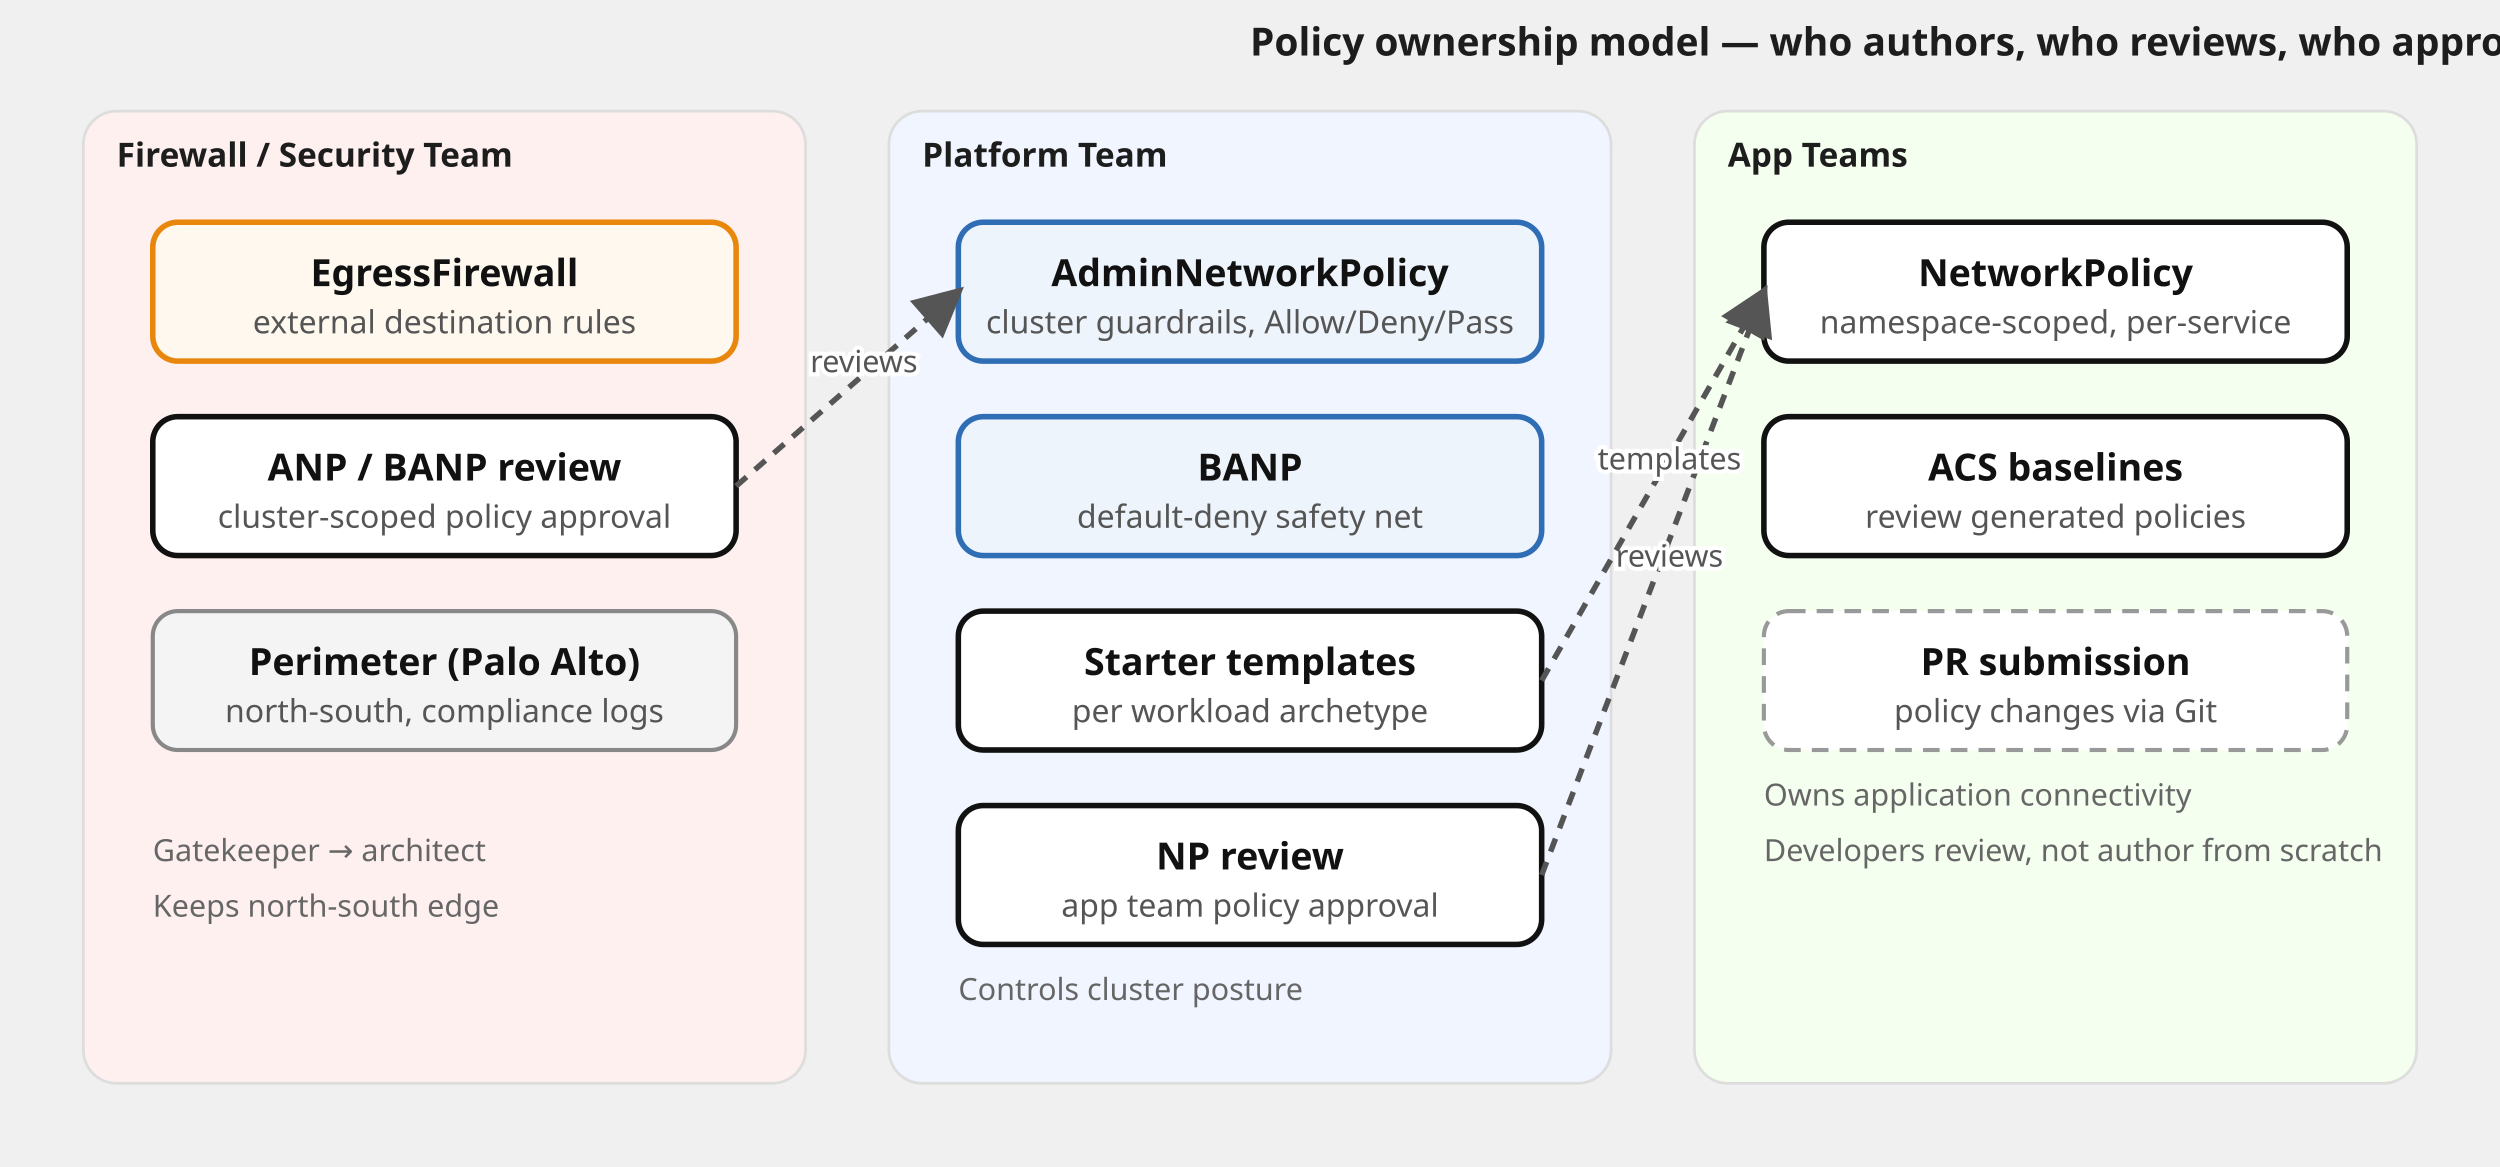
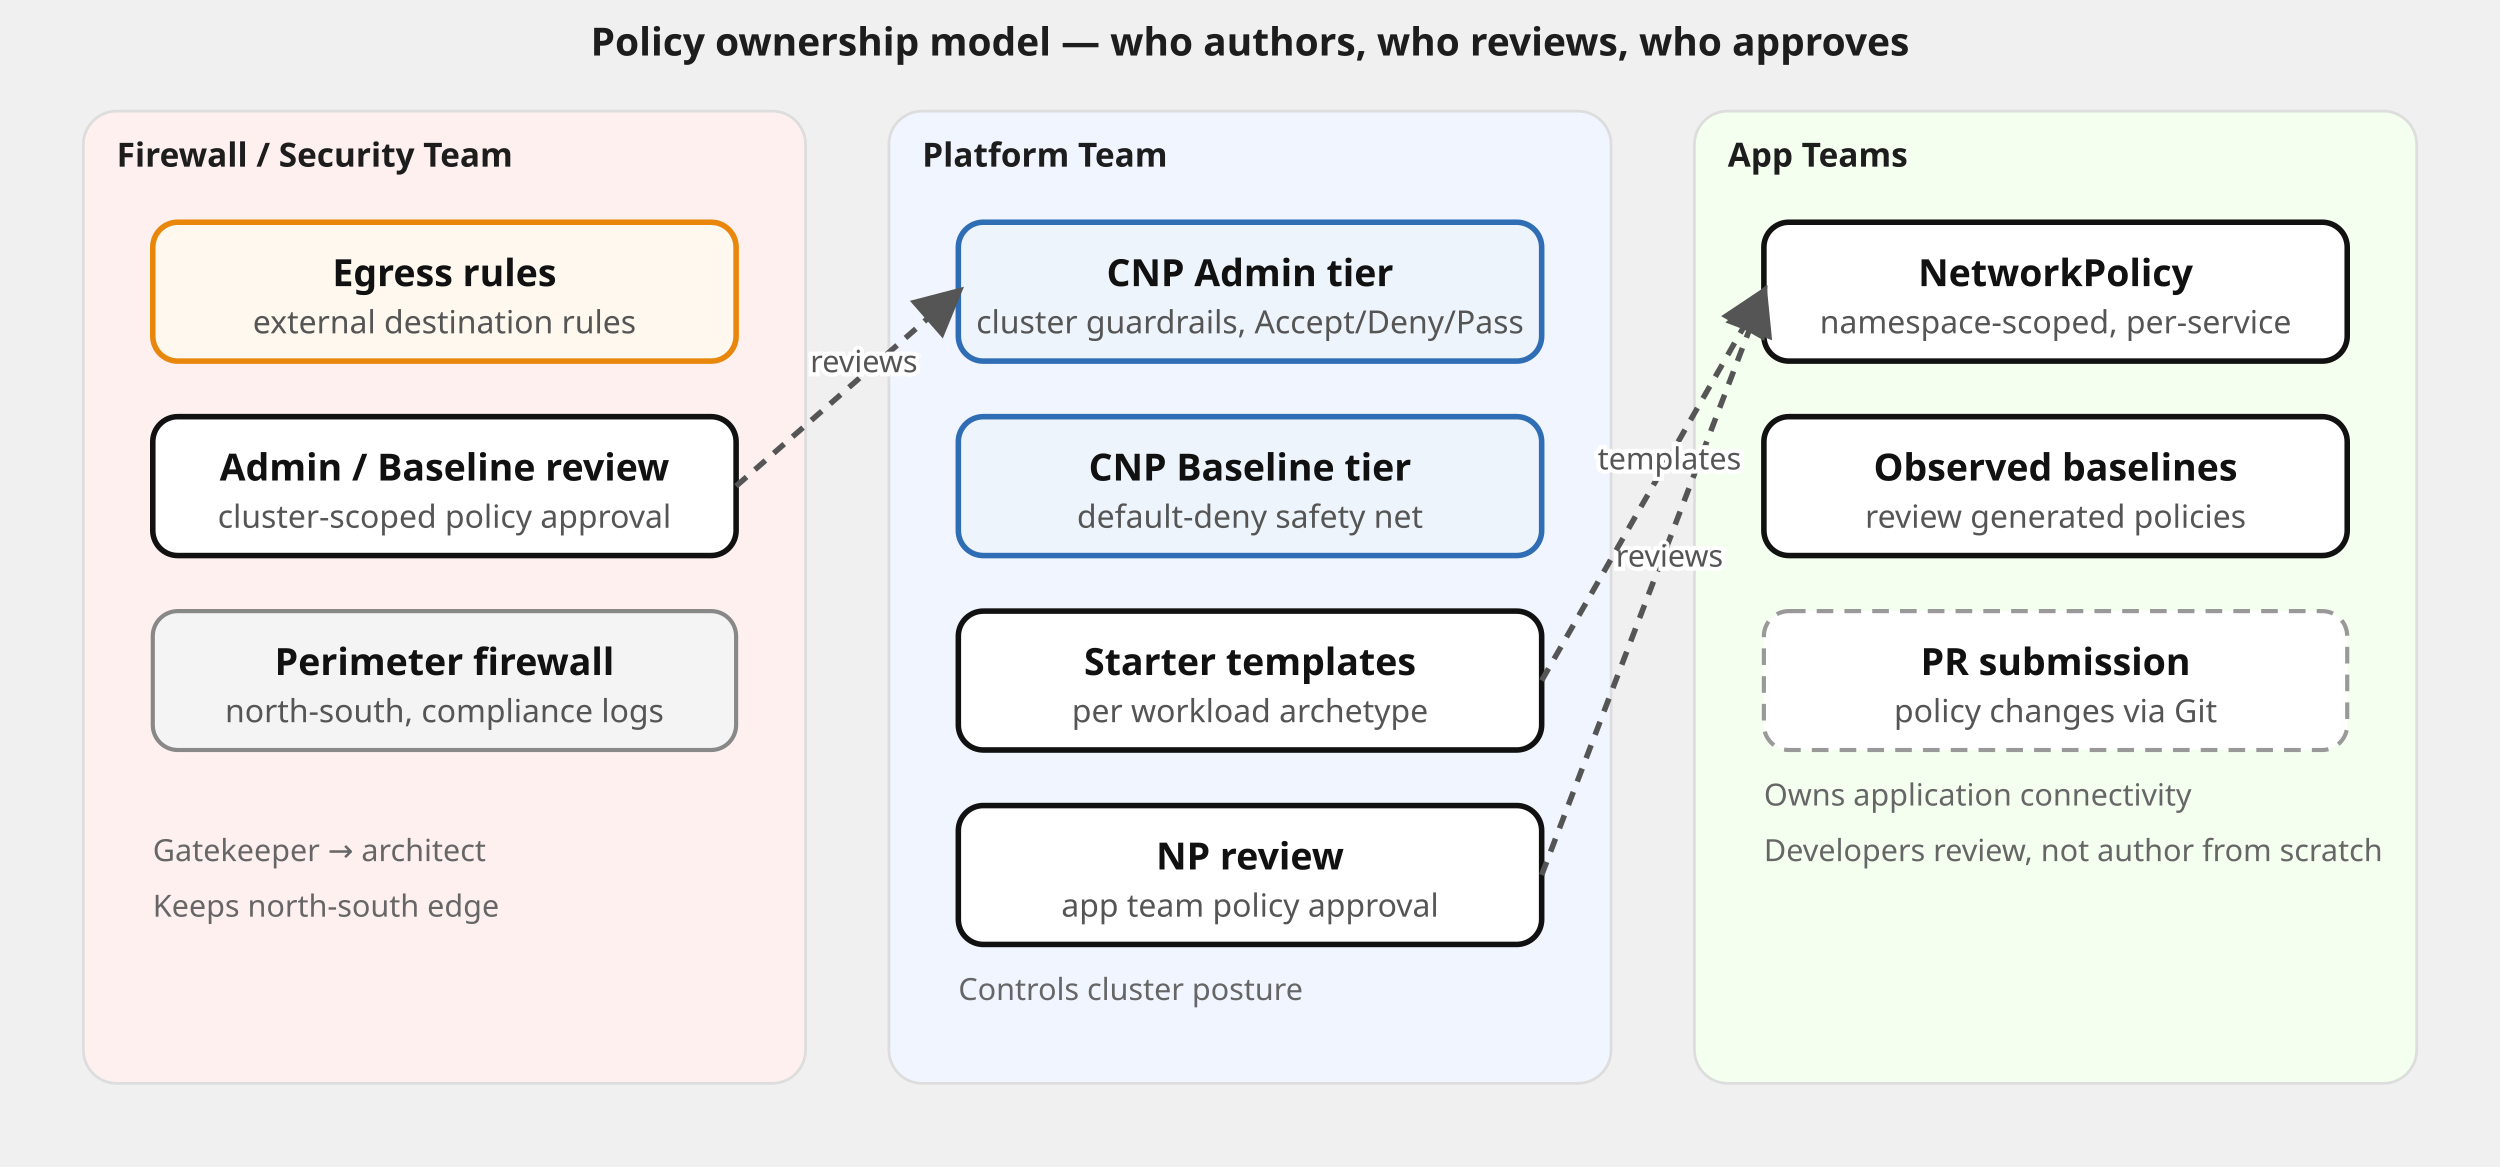
<svg xmlns="http://www.w3.org/2000/svg" viewBox="0 0 900 420" font-family="'Red Hat Text', system-ui, sans-serif" role="img">
  <defs>
    <marker id="a" viewBox="0 0 10 10" refX="8.5" refY="5" markerWidth="9" markerHeight="9" orient="auto-start-reverse">
      <path d="M0,0 L10,5 L0,10 z" fill="#555" />
    </marker>
    <marker id="am" viewBox="0 0 10 10" refX="8.5" refY="5" markerWidth="9" markerHeight="9" orient="auto-start-reverse">
      <path d="M0,0 L10,5 L0,10 z" fill="#b8650a" />
    </marker>
  </defs>
  <rect x="30" y="40" width="260" height="350" rx="12" fill="#fff0f0" stroke="#ddd" />
  <text x="42" y="60" font-size="12" font-weight="700" fill="#1d1d1d">Firewall / Security Team</text>
  <rect x="320" y="40" width="260" height="350" rx="12" fill="#f0f5ff" stroke="#ddd" />
  <text x="332" y="60" font-size="12" font-weight="700" fill="#1d1d1d">Platform Team</text>
  <rect x="610" y="40" width="260" height="350" rx="12" fill="#f5fff0" stroke="#ddd" />
  <text x="622" y="60" font-size="12" font-weight="700" fill="#1d1d1d">App Teams</text>
  <rect x="55" y="80" width="210" height="50" rx="9" fill="#fff8ef" stroke="#e8870c" stroke-width="2" />
-   <text x="160.0" y="103.0" font-size="13.5" font-weight="700" fill="#111111" text-anchor="middle">EgressFirewall</text>
+   <text x="160.0" y="103.0" font-size="13.5" font-weight="700" fill="#111111" text-anchor="middle">Egress rules</text>
  <text x="160.0" y="120.0" font-size="11.5" fill="#555555" text-anchor="middle">external destination rules</text>
  <rect x="55" y="150" width="210" height="50" rx="9" fill="#ffffff" stroke="#111111" stroke-width="2" />
-   <text x="160.0" y="173.0" font-size="13.5" font-weight="700" fill="#111111" text-anchor="middle">ANP / BANP review</text>
+   <text x="160.0" y="173.0" font-size="13.5" font-weight="700" fill="#111111" text-anchor="middle">Admin / Baseline review</text>
  <text x="160.0" y="190.0" font-size="11.5" fill="#555555" text-anchor="middle">cluster-scoped policy approval</text>
  <rect x="55" y="220" width="210" height="50" rx="9" fill="#f4f4f4" stroke="#888888" stroke-width="1.5" />
-   <text x="160.0" y="243.0" font-size="13.5" font-weight="700" fill="#111111" text-anchor="middle">Perimeter (Palo Alto)</text>
+   <text x="160.0" y="243.0" font-size="13.5" font-weight="700" fill="#111111" text-anchor="middle">Perimeter firewall</text>
  <text x="160.0" y="260.0" font-size="11.5" fill="#555555" text-anchor="middle">north-south, compliance logs</text>
  <rect x="345" y="80" width="210" height="50" rx="9" fill="#eef4fb" stroke="#2f6db5" stroke-width="2" />
-   <text x="450.0" y="103.0" font-size="13.5" font-weight="700" fill="#111111" text-anchor="middle">AdminNetworkPolicy</text>
-   <text x="450.0" y="120.0" font-size="11.5" fill="#555555" text-anchor="middle">cluster guardrails, Allow/Deny/Pass</text>
+   <text x="450.0" y="103.0" font-size="13.5" font-weight="700" fill="#111111" text-anchor="middle">CNP Admin tier</text>
+   <text x="450.0" y="120.0" font-size="11.5" fill="#555555" text-anchor="middle">cluster guardrails, Accept/Deny/Pass</text>
  <rect x="345" y="150" width="210" height="50" rx="9" fill="#eef4fb" stroke="#2f6db5" stroke-width="2" />
-   <text x="450.0" y="173.0" font-size="13.5" font-weight="700" fill="#111111" text-anchor="middle">BANP</text>
+   <text x="450.0" y="173.0" font-size="13.5" font-weight="700" fill="#111111" text-anchor="middle">CNP Baseline tier</text>
  <text x="450.0" y="190.0" font-size="11.5" fill="#555555" text-anchor="middle">default-deny safety net</text>
  <rect x="345" y="220" width="210" height="50" rx="9" fill="#ffffff" stroke="#111111" stroke-width="2" />
  <text x="450.0" y="243.0" font-size="13.5" font-weight="700" fill="#111111" text-anchor="middle">Starter templates</text>
  <text x="450.0" y="260.0" font-size="11.5" fill="#555555" text-anchor="middle">per workload archetype</text>
  <rect x="345" y="290" width="210" height="50" rx="9" fill="#ffffff" stroke="#111111" stroke-width="2" />
  <text x="450.0" y="313.0" font-size="13.5" font-weight="700" fill="#111111" text-anchor="middle">NP review</text>
  <text x="450.0" y="330.0" font-size="11.5" fill="#555555" text-anchor="middle">app team policy approval</text>
  <rect x="635" y="80" width="210" height="50" rx="9" fill="#ffffff" stroke="#111111" stroke-width="2" />
  <text x="740.0" y="103.0" font-size="13.5" font-weight="700" fill="#111111" text-anchor="middle">NetworkPolicy</text>
  <text x="740.0" y="120.0" font-size="11.5" fill="#555555" text-anchor="middle">namespace-scoped, per-service</text>
  <rect x="635" y="150" width="210" height="50" rx="9" fill="#ffffff" stroke="#111111" stroke-width="2" />
-   <text x="740.0" y="173.0" font-size="13.5" font-weight="700" fill="#111111" text-anchor="middle">ACS baselines</text>
+   <text x="740.0" y="173.0" font-size="13.5" font-weight="700" fill="#111111" text-anchor="middle">Observed baselines</text>
  <text x="740.0" y="190.0" font-size="11.5" fill="#555555" text-anchor="middle">review generated policies</text>
  <rect x="635" y="220" width="210" height="50" rx="9" fill="#ffffff" stroke="#999999" stroke-width="1.5" stroke-dasharray="6 4" />
  <text x="740.0" y="243.0" font-size="13.5" font-weight="700" fill="#111111" text-anchor="middle">PR submission</text>
  <text x="740.0" y="260.0" font-size="11.5" fill="#555555" text-anchor="middle">policy changes via Git</text>
  <path d="M265,175 L345,105" fill="none" stroke="#555" stroke-width="2" stroke-dasharray="5 4" marker-end="url(#a)" />
  <text x="311.0" y="134.0" font-size="11" fill="#ffffff" stroke="#ffffff" stroke-width="3" paint-order="stroke" text-anchor="middle">reviews</text>
  <text x="311.0" y="134.0" font-size="11" fill="#555" text-anchor="middle">reviews</text>
  <path d="M555,315 L635,105" fill="none" stroke="#555" stroke-width="2" stroke-dasharray="5 4" marker-end="url(#a)" />
  <text x="601.0" y="204.0" font-size="11" fill="#ffffff" stroke="#ffffff" stroke-width="3" paint-order="stroke" text-anchor="middle">reviews</text>
  <text x="601.0" y="204.0" font-size="11" fill="#555" text-anchor="middle">reviews</text>
  <path d="M555,245 L635,105" fill="none" stroke="#555" stroke-width="2" stroke-dasharray="5 4" marker-end="url(#a)" />
  <text x="601.0" y="169.0" font-size="11" fill="#ffffff" stroke="#ffffff" stroke-width="3" paint-order="stroke" text-anchor="middle">templates</text>
  <text x="601.0" y="169.0" font-size="11" fill="#555" text-anchor="middle">templates</text>
-   <text x="450" y="20" font-size="14" fill="#1d1d1d" text-anchor="start" font-weight="700">Policy ownership model — who authors, who reviews, who approves</text>
+   <text x="450" y="20" font-size="14" fill="#1d1d1d" text-anchor="middle" font-weight="700">Policy ownership model — who authors, who reviews, who approves</text>
  <text x="55" y="310" font-size="11" fill="#666" text-anchor="start">Gatekeeper → architect</text>
  <text x="55" y="330" font-size="11" fill="#666" text-anchor="start">Keeps north-south edge</text>
  <text x="345" y="360" font-size="11" fill="#666" text-anchor="start">Controls cluster posture</text>
  <text x="635" y="290" font-size="11" fill="#666" text-anchor="start">Owns application connectivity</text>
  <text x="635" y="310" font-size="11" fill="#666" text-anchor="start">Developers review, not author from scratch</text>
</svg>
